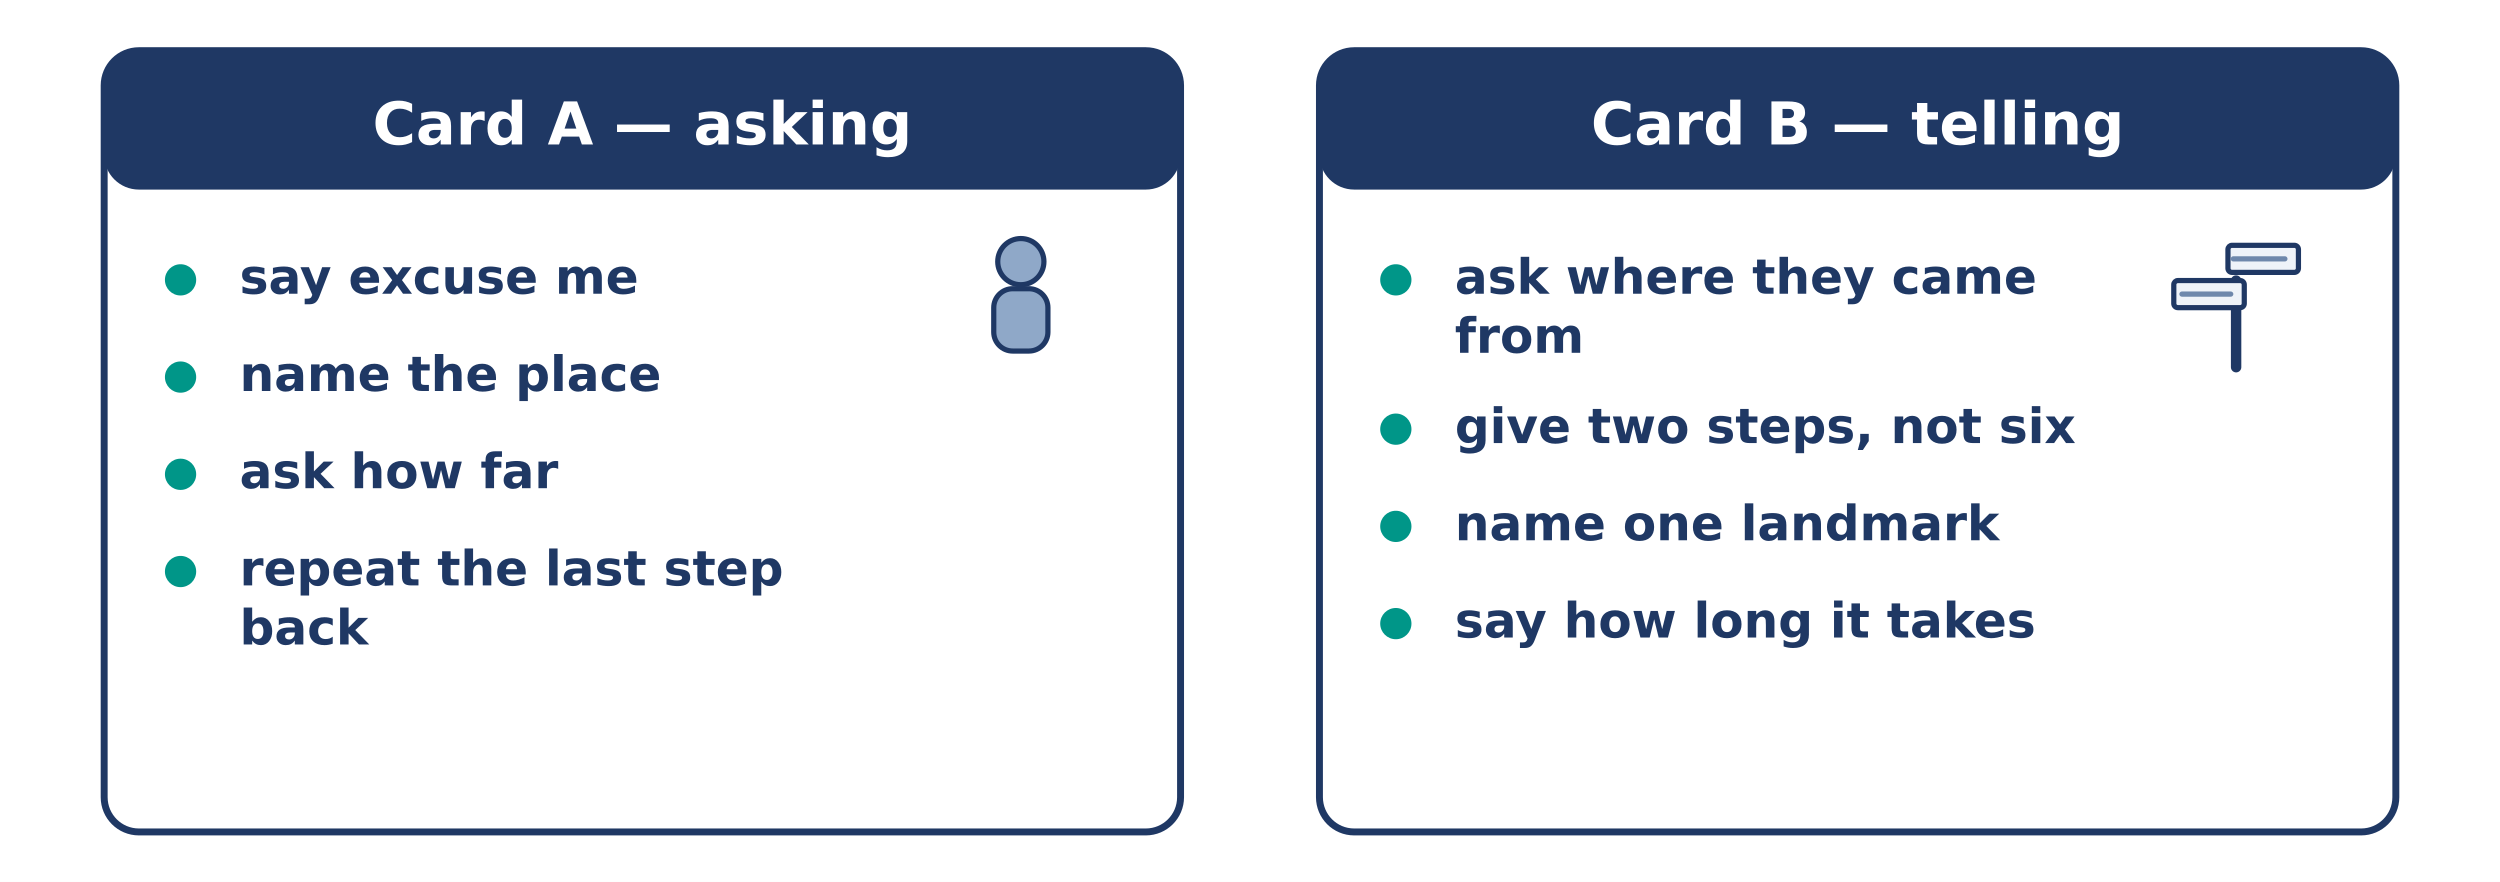
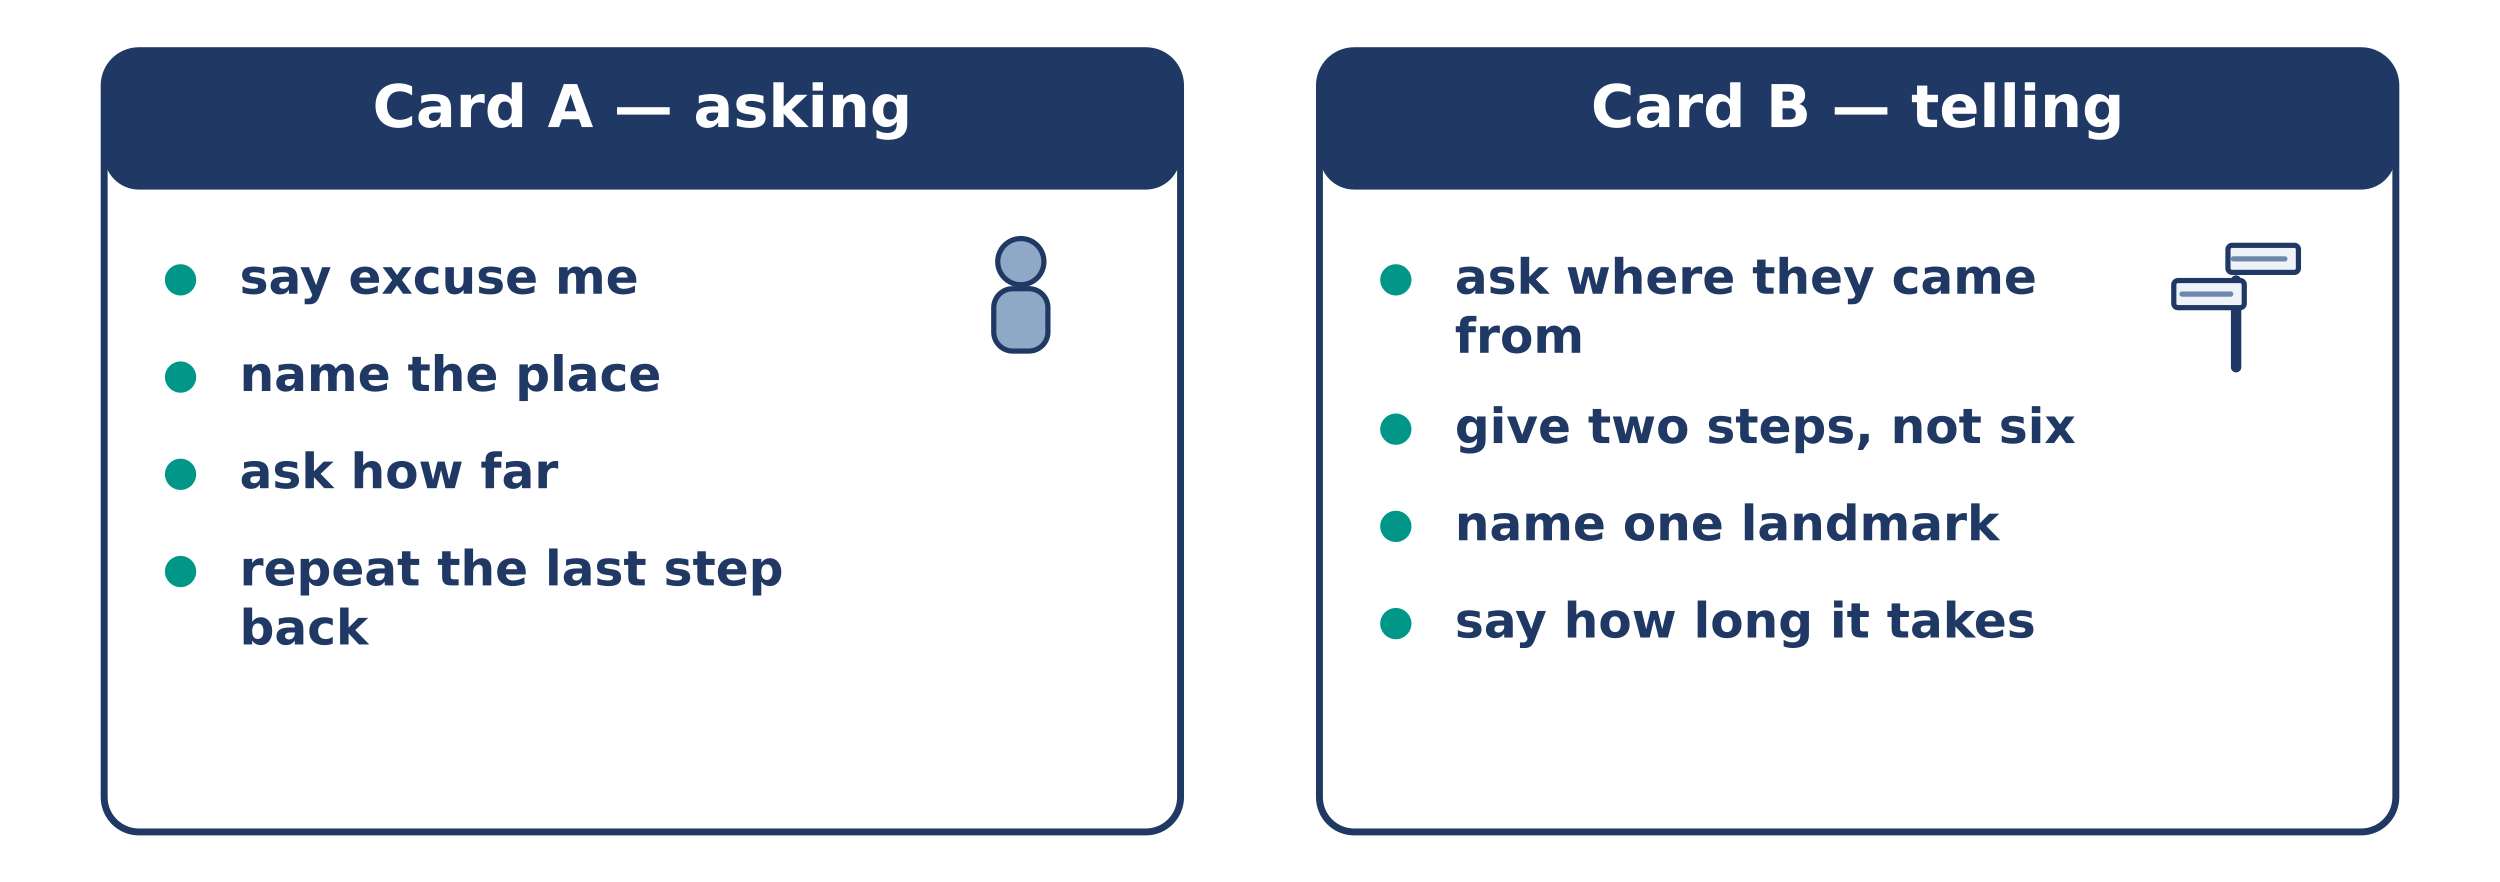
<svg xmlns="http://www.w3.org/2000/svg" width="1440" height="508" viewBox="0 0 1440 508">
  <rect width="1440" height="508" fill="#FFFFFF" />
  <rect x="60.0" y="29.2" width="620.0" height="450.0" rx="20" fill="#FFFFFF" stroke="#1F3864" stroke-width="4" />
  <rect x="60.0" y="29.2" width="620.0" height="80.0" rx="20" fill="#1F3864" stroke="none" stroke-width="0" />
-   <text x="370.0" y="83.2" font-family="DejaVu Sans" font-size="34" font-weight="bold" fill="#FFFFFF" text-anchor="middle">Card A — asking</text>
+   <text x="370.0" y="73.2" font-family="DejaVu Sans" font-size="34" font-weight="bold" fill="#FFFFFF" text-anchor="middle">Card A — asking</text>
  <circle cx="588.0" cy="150.7" r="13.3" fill="#8FA8C8" stroke="#1F3864" stroke-width="3" />
  <rect x="572.4" y="166.3" width="31.2" height="35.9" rx="10.92" fill="#8FA8C8" stroke="#1F3864" stroke-width="3" />
  <circle cx="104.0" cy="161.2" r="9.0" fill="#009688" stroke="#1F3864" stroke-width="0" />
  <text x="138.0" y="169.2" font-family="DejaVu Sans" font-size="28" font-weight="bold" fill="#1F3864" text-anchor="start">say excuse me</text>
  <circle cx="104.0" cy="217.2" r="9.0" fill="#009688" stroke="#1F3864" stroke-width="0" />
  <text x="138.0" y="225.2" font-family="DejaVu Sans" font-size="28" font-weight="bold" fill="#1F3864" text-anchor="start">name the place</text>
  <circle cx="104.0" cy="273.2" r="9.0" fill="#009688" stroke="#1F3864" stroke-width="0" />
  <text x="138.0" y="281.2" font-family="DejaVu Sans" font-size="28" font-weight="bold" fill="#1F3864" text-anchor="start">ask how far</text>
  <circle cx="104.0" cy="329.2" r="9.0" fill="#009688" stroke="#1F3864" stroke-width="0" />
  <text x="138.0" y="337.2" font-family="DejaVu Sans" font-size="28" font-weight="bold" fill="#1F3864" text-anchor="start">repeat the last step</text>
  <text x="138.0" y="371.2" font-family="DejaVu Sans" font-size="28" font-weight="bold" fill="#1F3864" text-anchor="start">back</text>
  <rect x="760.0" y="29.2" width="620.0" height="450.0" rx="20" fill="#FFFFFF" stroke="#1F3864" stroke-width="4" />
  <rect x="760.0" y="29.2" width="620.0" height="80.0" rx="20" fill="#1F3864" stroke="none" stroke-width="0" />
-   <text x="1070.0" y="83.2" font-family="DejaVu Sans" font-size="34" font-weight="bold" fill="#FFFFFF" text-anchor="middle">Card B — telling</text>
+   <text x="1070.0" y="73.2" font-family="DejaVu Sans" font-size="34" font-weight="bold" fill="#FFFFFF" text-anchor="middle">Card B — telling</text>
  <line x1="1288.0" y1="211.5" x2="1288.0" y2="161.6" stroke="#1F3864" stroke-width="6" stroke-linecap="round" />
  <rect x="1283.3" y="141.3" width="40.6" height="15.6" rx="2.34" fill="#EEF3F9" stroke="#1F3864" stroke-width="3" />
  <line x1="1286.4" y1="149.1" x2="1316.1" y2="149.1" stroke="#6E88AC" stroke-width="3" stroke-linecap="round" />
  <rect x="1252.1" y="161.6" width="40.6" height="15.6" rx="2.34" fill="#EEF3F9" stroke="#1F3864" stroke-width="3" />
  <line x1="1256.8" y1="169.4" x2="1284.9" y2="169.4" stroke="#6E88AC" stroke-width="3" stroke-linecap="round" />
  <circle cx="804.0" cy="161.2" r="9.0" fill="#009688" stroke="#1F3864" stroke-width="0" />
  <text x="838.0" y="169.2" font-family="DejaVu Sans" font-size="28" font-weight="bold" fill="#1F3864" text-anchor="start">ask where they came</text>
  <text x="838.0" y="203.2" font-family="DejaVu Sans" font-size="28" font-weight="bold" fill="#1F3864" text-anchor="start">from</text>
  <circle cx="804.0" cy="247.2" r="9.0" fill="#009688" stroke="#1F3864" stroke-width="0" />
  <text x="838.0" y="255.2" font-family="DejaVu Sans" font-size="28" font-weight="bold" fill="#1F3864" text-anchor="start">give two steps, not six</text>
  <circle cx="804.0" cy="303.2" r="9.0" fill="#009688" stroke="#1F3864" stroke-width="0" />
  <text x="838.0" y="311.2" font-family="DejaVu Sans" font-size="28" font-weight="bold" fill="#1F3864" text-anchor="start">name one landmark</text>
  <circle cx="804.0" cy="359.2" r="9.0" fill="#009688" stroke="#1F3864" stroke-width="0" />
  <text x="838.0" y="367.2" font-family="DejaVu Sans" font-size="28" font-weight="bold" fill="#1F3864" text-anchor="start">say how long it takes</text>
</svg>
